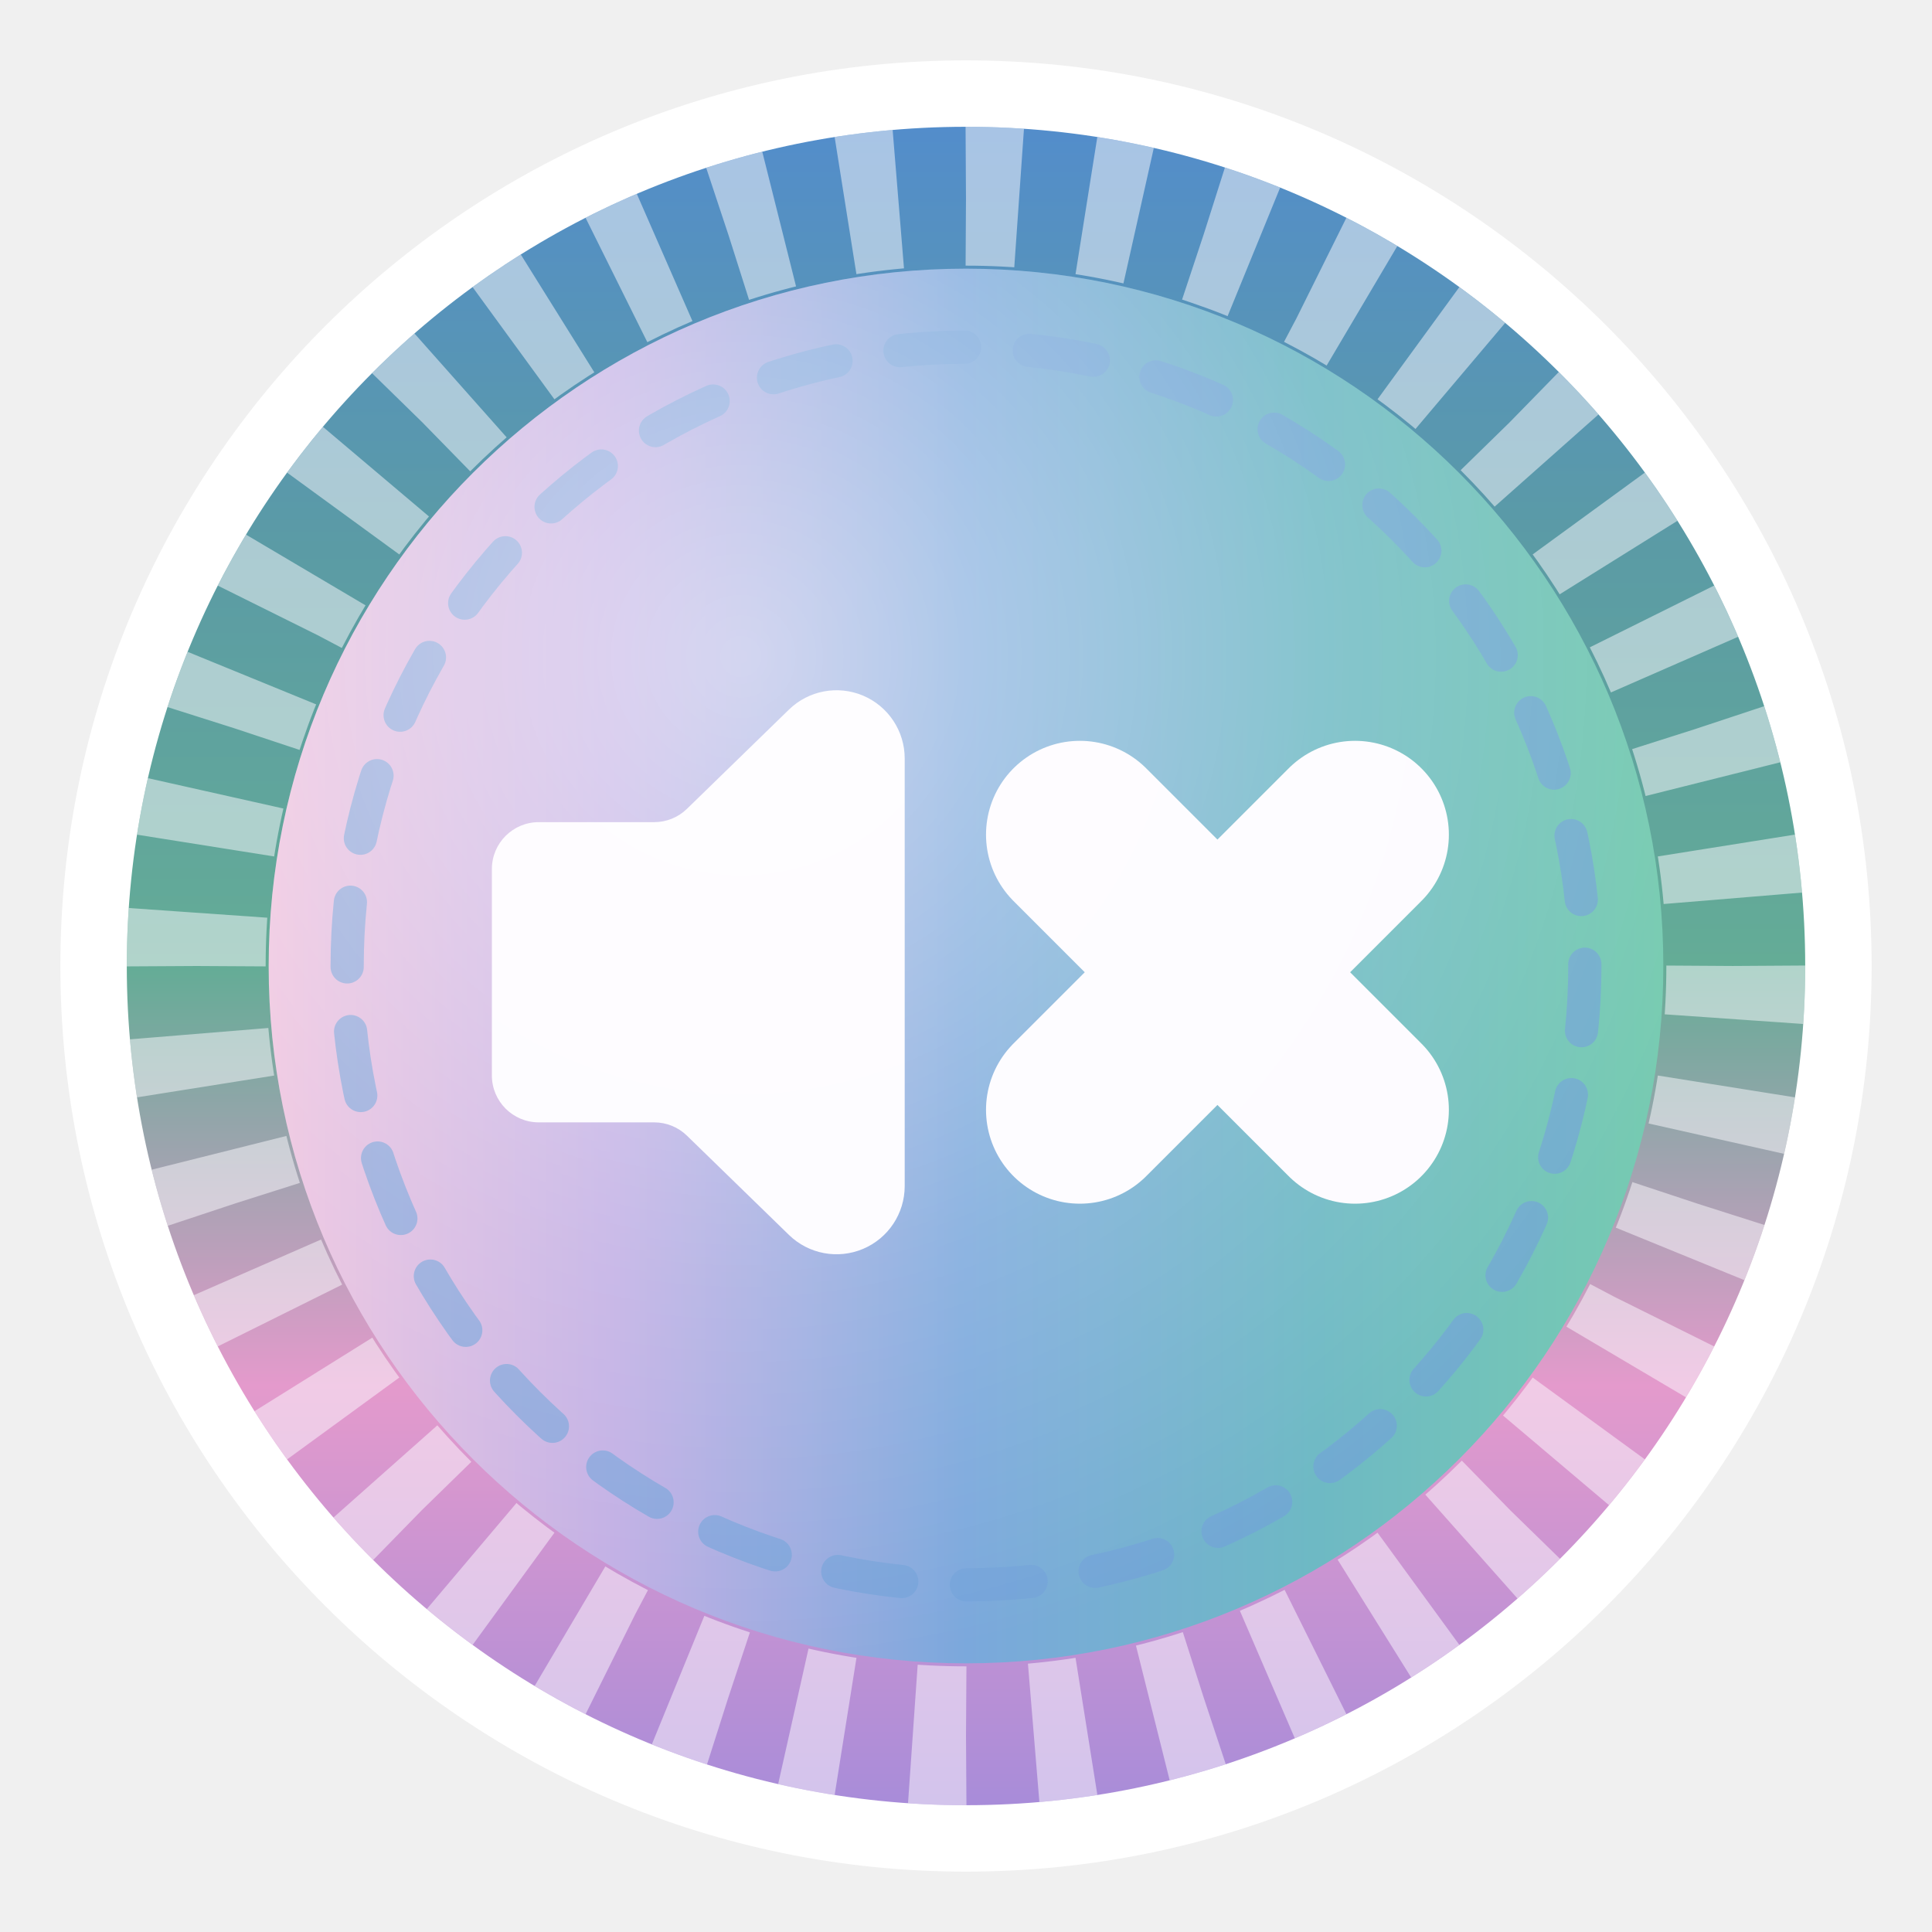
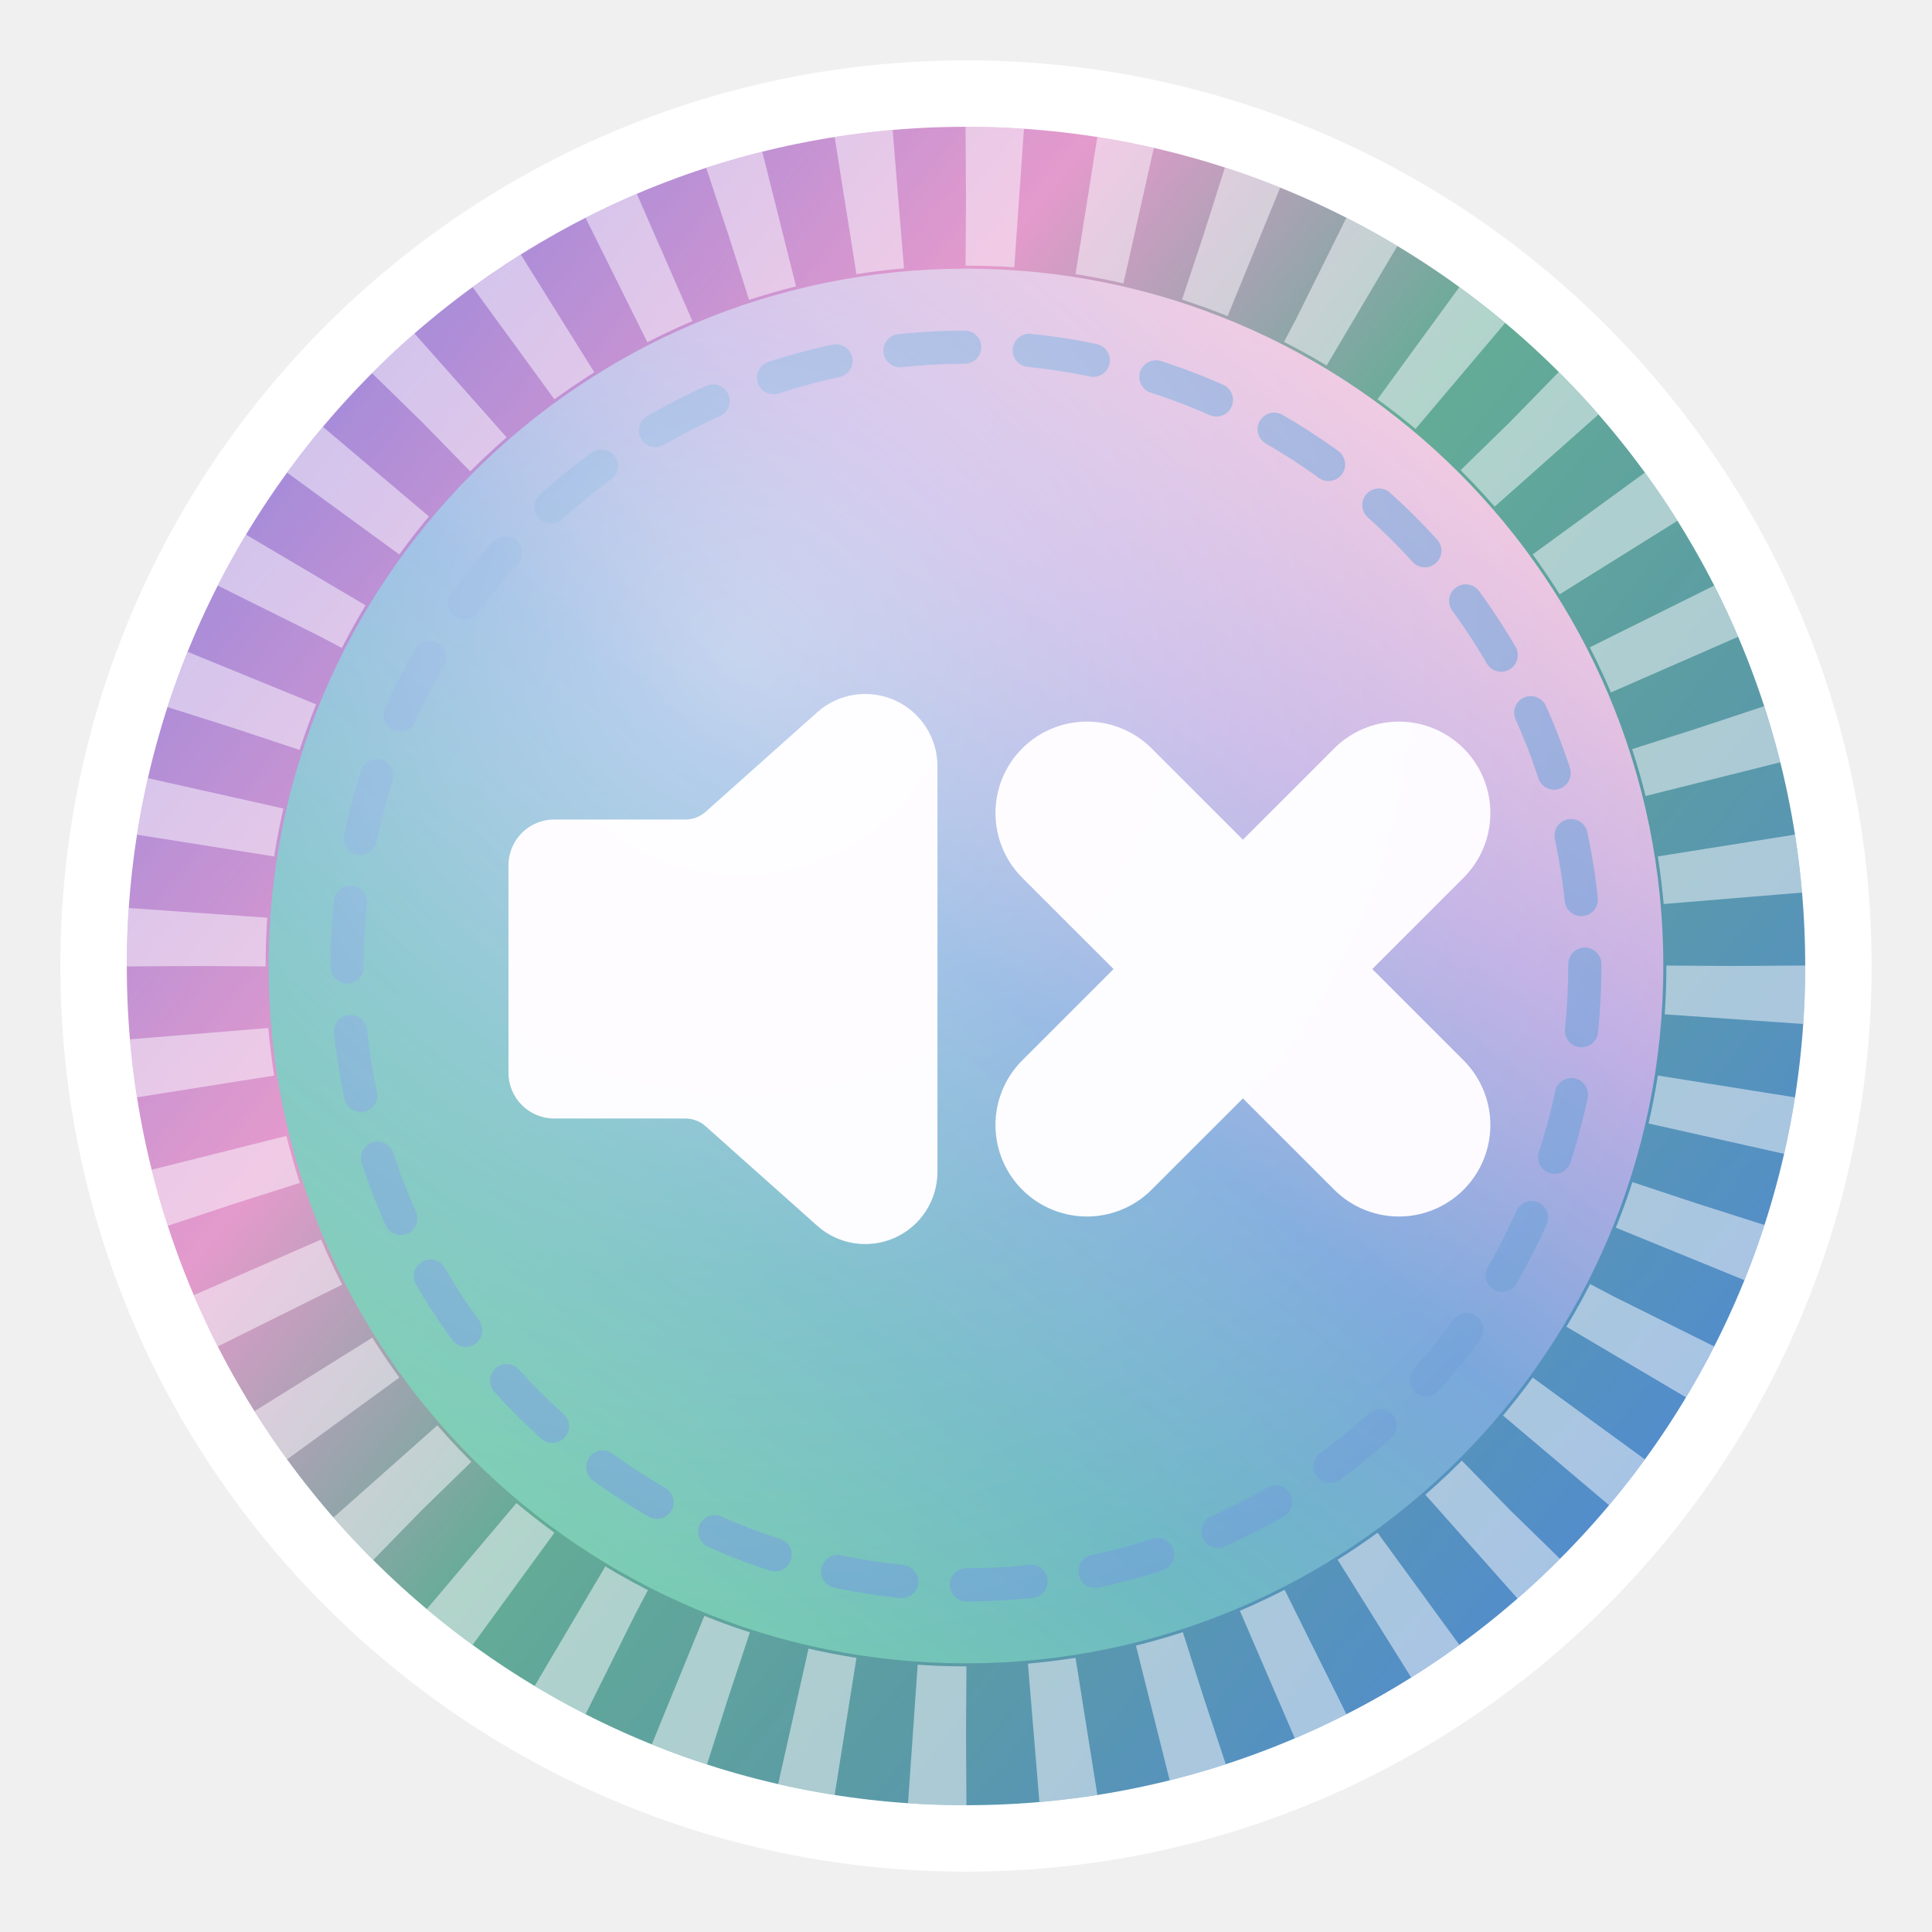
<svg xmlns="http://www.w3.org/2000/svg" viewBox="0 0 32 32">
  <defs>
-     <linearGradient id="x5f" gradientUnits="userSpaceOnUse" x1="4.45" y1="16" x2="27.55" y2="16">
+     <linearGradient id="mutef" gradientUnits="userSpaceOnUse" x1="23.201" y1="6.97" x2="8.799" y2="25.03">
      <stop offset="0" stop-color="#eec4df" />
      <stop offset="0.25" stop-color="#c0aee4" />
      <stop offset="0.5" stop-color="#7ba8dc" />
      <stop offset="0.75" stop-color="#6eb9c4" />
      <stop offset="1" stop-color="#77cbb1" />
    </linearGradient>
-     <linearGradient id="x5e" gradientUnits="userSpaceOnUse" x1="16" y1="2.1" x2="16" y2="29.9">
+     <linearGradient id="mutee" gradientUnits="userSpaceOnUse" x1="26.867" y1="24.667" x2="5.133" y2="7.333">
      <stop offset="0" stop-color="#538dcb" />
      <stop offset="0.25" stop-color="#5b9ba5" />
      <stop offset="0.5" stop-color="#64ac96" />
      <stop offset="0.75" stop-color="#e49acc" />
      <stop offset="1" stop-color="#a88cd9" />
    </linearGradient>
-     <radialGradient id="x5h" cx=".34" cy=".28" r=".72">
+     <radialGradient id="muteh" cx=".34" cy=".28" r=".72">
      <stop offset="0" stop-color="#fff" stop-opacity=".5" />
      <stop offset=".62" stop-color="#fff" stop-opacity=".14" />
      <stop offset="1" stop-color="#fff" stop-opacity="0" />
    </radialGradient>
  </defs>
  <g stroke-linejoin="round" stroke-linecap="round">
    <circle cx="16" cy="16" r="15" fill="#fff" />
-     <circle cx="16" cy="16" r="13.9" fill="url(#x5e)" />
+     <circle cx="16" cy="16" r="13.9" fill="url(#mutee)" />
    <circle cx="16" cy="16" r="12.75" fill="none" stroke="#fdfbff" stroke-width="2.3" stroke-dasharray="0.881 1.122" stroke-linecap="butt" opacity=".5" />
-     <circle cx="16" cy="16" r="11.55" fill="url(#x5f)" />
+     <circle cx="16" cy="16" r="11.55" fill="url(#mutef)" />
    <circle cx="16" cy="16" r="10.25" fill="none" stroke="#71a2d9" stroke-width=".55" stroke-dasharray="1.073 1.073" opacity=".65" />
-     <g vector-effect="non-scaling-stroke" transform="translate(16 16) scale(1.036) translate(-16.98 -15.9)">
-       <path d="M9.4 14.35A0.75 0.75 0 0 1 10.15 13.6L11.995 13.6A0.75 0.75 0 0 0 12.518 13.388L14.15 11.8A1.09 1.09 0 0 1 16 12.581L16 19.419A1.09 1.09 0 0 1 14.15 20.2L12.518 18.612A0.75 0.75 0 0 0 11.995 18.4L10.15 18.4A0.75 0.75 0 0 1 9.4 17.65Z" fill="#fdfbff" />
-       <path d="M18.8 13.8l4.4 4.4M23.2 13.8l-4.4 4.4" fill="none" stroke="#fdfbff" stroke-width="3" opacity="1" />
+     <g transform="translate(16 16) scale(1.01) translate(-16.04 -16)">
+       <path d="M8.537 14.348A0.75 0.75 0 0 1 9.287 13.598L11.437 13.598A0.5 0.5 0 0 0 11.77 13.471L13.6 11.839A1.184 1.184 0 0 1 15.572 12.723L15.572 19.376A1.184 1.184 0 0 1 13.6 20.26L11.77 18.628A0.5 0.5 0 0 0 11.437 18.501L9.287 18.501A0.75 0.75 0 0 1 8.537 17.751Z" fill="#fdfbff" />
+       <path d="M18.023 13.492L23.139 18.608M23.139 13.492L18.023 18.608" fill="none" stroke="#fdfbff" stroke-width="3" />
    </g>
-     <circle cx="16" cy="16" r="11.55" fill="url(#x5h)" />
+     <circle cx="16" cy="16" r="11.55" fill="url(#muteh)" />
  </g>
</svg>
